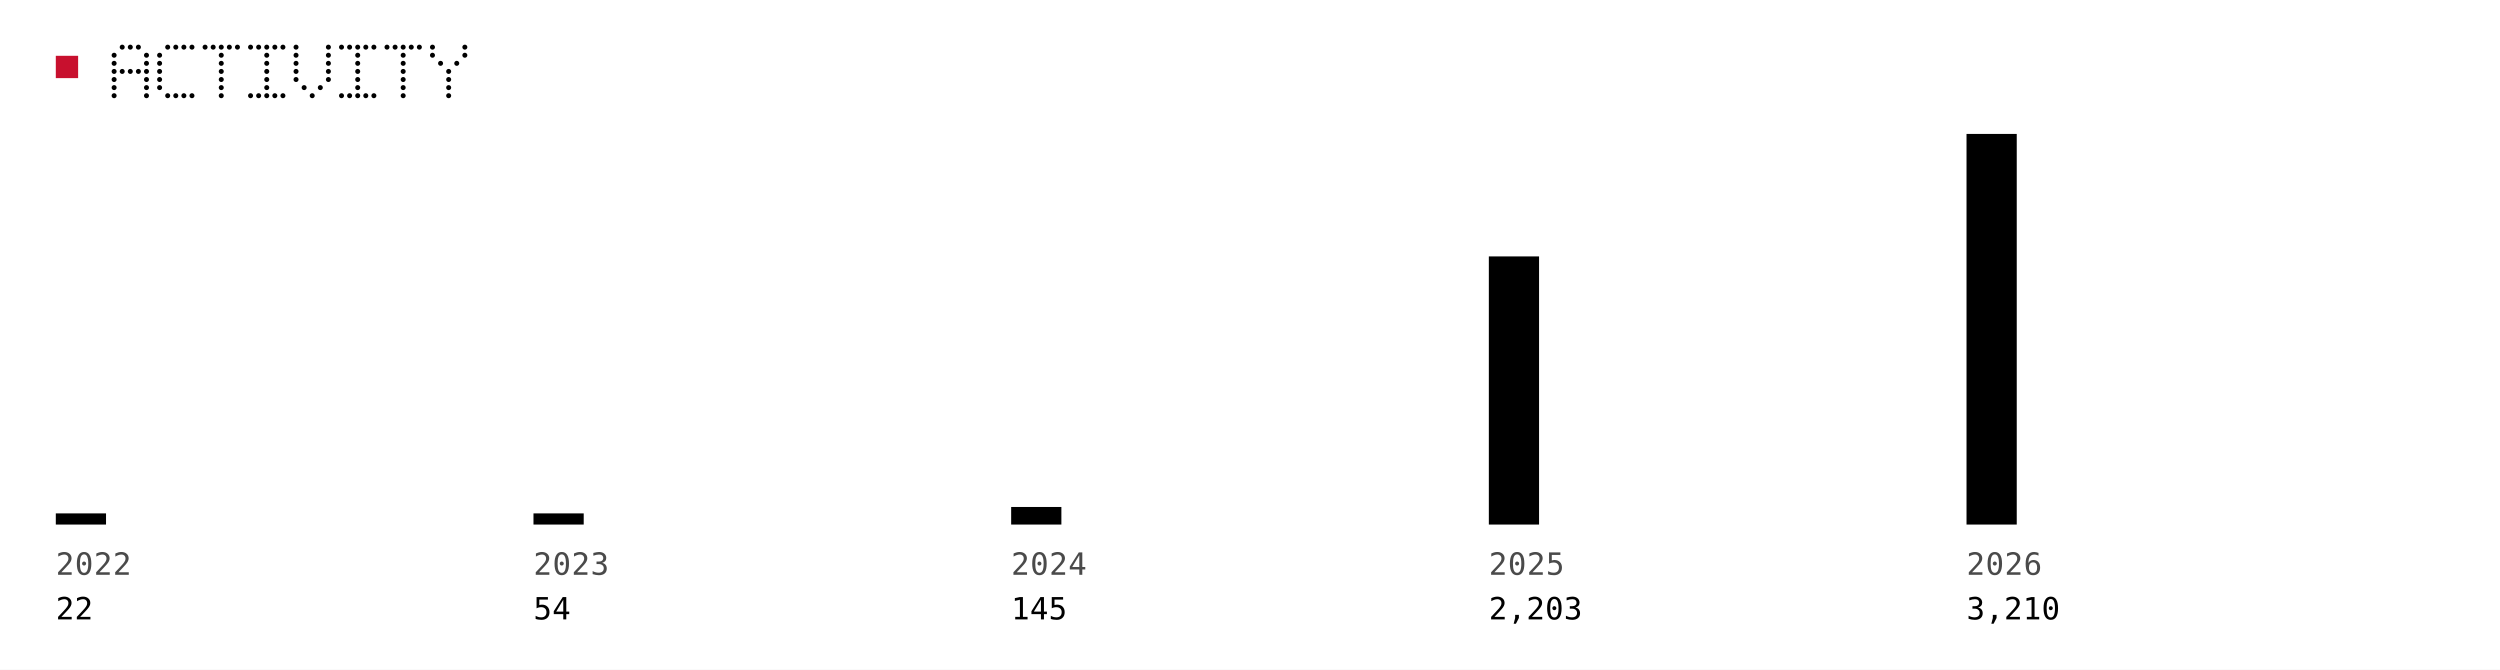
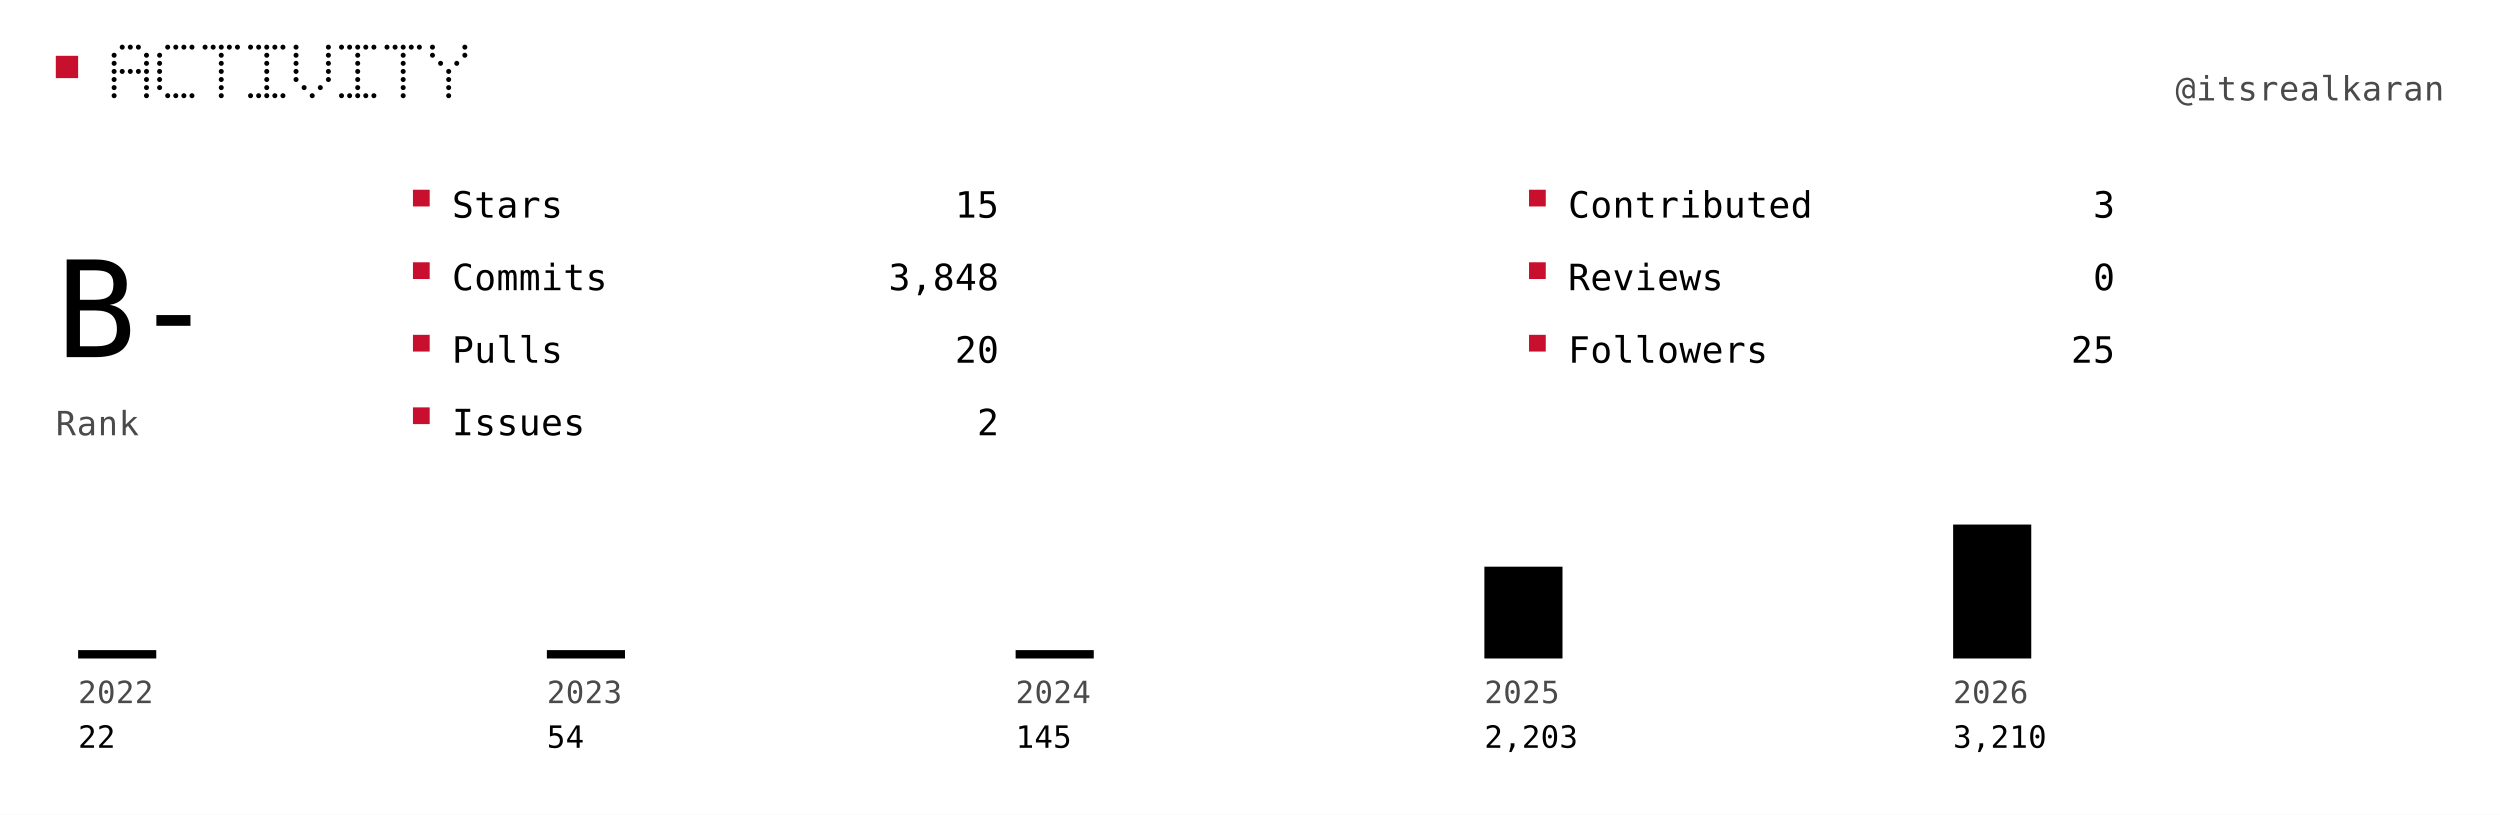
- <svg xmlns="http://www.w3.org/2000/svg" width="896" height="240" viewBox="0 0 896 240" role="img">
-   <rect width="896" height="240" fill="#FFFFFF" />
+ <svg xmlns="http://www.w3.org/2000/svg" width="896" height="292" viewBox="0 0 896 292" role="img">
+   <rect width="896" height="292" fill="#FFFFFF" />
  <rect x="20" y="20" width="8" height="8" fill="#C8102E" />
  <circle cx="43.8" cy="16.9" r="0.90" fill="#000000" />
  <circle cx="46.7" cy="16.9" r="0.90" fill="#000000" />
  <circle cx="49.6" cy="16.9" r="0.90" fill="#000000" />
  <circle cx="40.9" cy="19.8" r="0.90" fill="#000000" />
  <circle cx="52.5" cy="19.8" r="0.90" fill="#000000" />
  <circle cx="40.9" cy="22.7" r="0.90" fill="#000000" />
  <circle cx="52.5" cy="22.7" r="0.90" fill="#000000" />
  <circle cx="40.9" cy="25.6" r="0.90" fill="#000000" />
  <circle cx="43.8" cy="25.6" r="0.90" fill="#000000" />
  <circle cx="46.7" cy="25.6" r="0.90" fill="#000000" />
  <circle cx="49.6" cy="25.6" r="0.90" fill="#000000" />
  <circle cx="52.5" cy="25.6" r="0.90" fill="#000000" />
  <circle cx="40.9" cy="28.5" r="0.90" fill="#000000" />
  <circle cx="52.5" cy="28.5" r="0.90" fill="#000000" />
  <circle cx="40.9" cy="31.4" r="0.90" fill="#000000" />
  <circle cx="52.5" cy="31.4" r="0.90" fill="#000000" />
  <circle cx="40.9" cy="34.3" r="0.90" fill="#000000" />
  <circle cx="52.5" cy="34.3" r="0.90" fill="#000000" />
  <circle cx="60.1" cy="16.9" r="0.90" fill="#000000" />
  <circle cx="63.0" cy="16.9" r="0.90" fill="#000000" />
  <circle cx="65.9" cy="16.9" r="0.90" fill="#000000" />
  <circle cx="68.8" cy="16.9" r="0.90" fill="#000000" />
  <circle cx="57.2" cy="19.8" r="0.90" fill="#000000" />
  <circle cx="57.2" cy="22.7" r="0.90" fill="#000000" />
  <circle cx="57.2" cy="25.6" r="0.90" fill="#000000" />
  <circle cx="57.2" cy="28.5" r="0.90" fill="#000000" />
  <circle cx="57.2" cy="31.4" r="0.90" fill="#000000" />
  <circle cx="60.1" cy="34.3" r="0.90" fill="#000000" />
  <circle cx="63.0" cy="34.3" r="0.90" fill="#000000" />
  <circle cx="65.9" cy="34.3" r="0.90" fill="#000000" />
  <circle cx="68.8" cy="34.3" r="0.90" fill="#000000" />
  <circle cx="73.5" cy="16.9" r="0.90" fill="#000000" />
  <circle cx="76.4" cy="16.9" r="0.90" fill="#000000" />
  <circle cx="79.3" cy="16.9" r="0.90" fill="#000000" />
  <circle cx="82.2" cy="16.9" r="0.90" fill="#000000" />
  <circle cx="85.1" cy="16.9" r="0.90" fill="#000000" />
  <circle cx="79.3" cy="19.8" r="0.90" fill="#000000" />
  <circle cx="79.3" cy="22.7" r="0.90" fill="#000000" />
  <circle cx="79.3" cy="25.6" r="0.90" fill="#000000" />
  <circle cx="79.3" cy="28.5" r="0.90" fill="#000000" />
  <circle cx="79.3" cy="31.4" r="0.90" fill="#000000" />
  <circle cx="79.3" cy="34.3" r="0.90" fill="#000000" />
  <circle cx="89.8" cy="16.9" r="0.90" fill="#000000" />
  <circle cx="92.7" cy="16.9" r="0.90" fill="#000000" />
  <circle cx="95.6" cy="16.9" r="0.90" fill="#000000" />
  <circle cx="98.5" cy="16.9" r="0.90" fill="#000000" />
  <circle cx="101.4" cy="16.9" r="0.90" fill="#000000" />
  <circle cx="95.6" cy="19.8" r="0.90" fill="#000000" />
  <circle cx="95.6" cy="22.7" r="0.90" fill="#000000" />
  <circle cx="95.6" cy="25.6" r="0.90" fill="#000000" />
  <circle cx="95.6" cy="28.5" r="0.90" fill="#000000" />
  <circle cx="95.6" cy="31.4" r="0.90" fill="#000000" />
  <circle cx="89.8" cy="34.3" r="0.90" fill="#000000" />
  <circle cx="92.7" cy="34.3" r="0.90" fill="#000000" />
  <circle cx="95.6" cy="34.3" r="0.90" fill="#000000" />
  <circle cx="98.5" cy="34.3" r="0.90" fill="#000000" />
  <circle cx="101.4" cy="34.3" r="0.90" fill="#000000" />
  <circle cx="106.1" cy="16.9" r="0.90" fill="#000000" />
  <circle cx="117.7" cy="16.9" r="0.90" fill="#000000" />
  <circle cx="106.1" cy="19.8" r="0.90" fill="#000000" />
  <circle cx="117.7" cy="19.8" r="0.90" fill="#000000" />
  <circle cx="106.1" cy="22.7" r="0.90" fill="#000000" />
  <circle cx="117.7" cy="22.7" r="0.90" fill="#000000" />
  <circle cx="106.1" cy="25.6" r="0.90" fill="#000000" />
  <circle cx="117.7" cy="25.6" r="0.90" fill="#000000" />
  <circle cx="106.1" cy="28.5" r="0.90" fill="#000000" />
  <circle cx="117.7" cy="28.5" r="0.90" fill="#000000" />
  <circle cx="109.0" cy="31.4" r="0.90" fill="#000000" />
  <circle cx="114.8" cy="31.4" r="0.90" fill="#000000" />
  <circle cx="111.9" cy="34.3" r="0.90" fill="#000000" />
  <circle cx="122.4" cy="16.9" r="0.90" fill="#000000" />
  <circle cx="125.3" cy="16.9" r="0.90" fill="#000000" />
  <circle cx="128.2" cy="16.9" r="0.90" fill="#000000" />
  <circle cx="131.1" cy="16.9" r="0.90" fill="#000000" />
  <circle cx="134.0" cy="16.9" r="0.90" fill="#000000" />
  <circle cx="128.2" cy="19.8" r="0.90" fill="#000000" />
  <circle cx="128.2" cy="22.7" r="0.90" fill="#000000" />
  <circle cx="128.2" cy="25.6" r="0.90" fill="#000000" />
  <circle cx="128.2" cy="28.5" r="0.90" fill="#000000" />
  <circle cx="128.2" cy="31.4" r="0.90" fill="#000000" />
  <circle cx="122.4" cy="34.3" r="0.90" fill="#000000" />
  <circle cx="125.3" cy="34.3" r="0.90" fill="#000000" />
  <circle cx="128.2" cy="34.3" r="0.90" fill="#000000" />
  <circle cx="131.1" cy="34.3" r="0.90" fill="#000000" />
  <circle cx="134.0" cy="34.3" r="0.90" fill="#000000" />
  <circle cx="138.7" cy="16.9" r="0.90" fill="#000000" />
  <circle cx="141.6" cy="16.9" r="0.90" fill="#000000" />
  <circle cx="144.5" cy="16.9" r="0.90" fill="#000000" />
  <circle cx="147.4" cy="16.9" r="0.90" fill="#000000" />
  <circle cx="150.3" cy="16.9" r="0.90" fill="#000000" />
  <circle cx="144.5" cy="19.8" r="0.90" fill="#000000" />
  <circle cx="144.5" cy="22.7" r="0.90" fill="#000000" />
  <circle cx="144.5" cy="25.6" r="0.90" fill="#000000" />
  <circle cx="144.5" cy="28.5" r="0.90" fill="#000000" />
  <circle cx="144.5" cy="31.4" r="0.90" fill="#000000" />
  <circle cx="144.5" cy="34.3" r="0.90" fill="#000000" />
  <circle cx="155.0" cy="16.9" r="0.90" fill="#000000" />
  <circle cx="166.6" cy="16.9" r="0.90" fill="#000000" />
  <circle cx="155.0" cy="19.8" r="0.90" fill="#000000" />
  <circle cx="166.6" cy="19.8" r="0.90" fill="#000000" />
  <circle cx="157.9" cy="22.7" r="0.90" fill="#000000" />
  <circle cx="163.7" cy="22.7" r="0.90" fill="#000000" />
  <circle cx="160.8" cy="25.6" r="0.90" fill="#000000" />
  <circle cx="160.8" cy="28.5" r="0.90" fill="#000000" />
  <circle cx="160.8" cy="31.4" r="0.90" fill="#000000" />
  <circle cx="160.8" cy="34.3" r="0.90" fill="#000000" />
-   <rect x="20.0" y="184.0" width="18" height="4.0" fill="#000000" />
-   <text x="20.0" y="206" fill="#4A4A4A" font-family="ui-monospace, Geist Mono, monospace" font-size="11" letter-spacing="0.2" dominant-baseline="auto">2022</text>
-   <text x="20.0" y="222" fill="#000000" font-family="ui-monospace, Geist Mono, monospace" font-size="11" letter-spacing="0.1" dominant-baseline="auto">22</text>
-   <rect x="191.2" y="184.0" width="18" height="4.0" fill="#000000" />
-   <text x="191.2" y="206" fill="#4A4A4A" font-family="ui-monospace, Geist Mono, monospace" font-size="11" letter-spacing="0.2" dominant-baseline="auto">2023</text>
-   <text x="191.2" y="222" fill="#000000" font-family="ui-monospace, Geist Mono, monospace" font-size="11" letter-spacing="0.1" dominant-baseline="auto">54</text>
-   <rect x="362.4" y="181.7" width="18" height="6.3" fill="#000000" />
-   <text x="362.4" y="206" fill="#4A4A4A" font-family="ui-monospace, Geist Mono, monospace" font-size="11" letter-spacing="0.2" dominant-baseline="auto">2024</text>
-   <text x="362.4" y="222" fill="#000000" font-family="ui-monospace, Geist Mono, monospace" font-size="11" letter-spacing="0.1" dominant-baseline="auto">145</text>
-   <rect x="533.6" y="91.9" width="18" height="96.1" fill="#000000" />
-   <text x="533.6" y="206" fill="#4A4A4A" font-family="ui-monospace, Geist Mono, monospace" font-size="11" letter-spacing="0.2" dominant-baseline="auto">2025</text>
-   <text x="533.6" y="222" fill="#000000" font-family="ui-monospace, Geist Mono, monospace" font-size="11" letter-spacing="0.1" dominant-baseline="auto">2,203</text>
-   <rect x="704.8" y="48.0" width="18" height="140.0" fill="#000000" />
-   <text x="704.8" y="206" fill="#4A4A4A" font-family="ui-monospace, Geist Mono, monospace" font-size="11" letter-spacing="0.2" dominant-baseline="auto">2026</text>
-   <text x="704.8" y="222" fill="#000000" font-family="ui-monospace, Geist Mono, monospace" font-size="11" letter-spacing="0.1" dominant-baseline="auto">3,210</text>
+   <text x="876" y="36" fill="#4A4A4A" text-anchor="end" font-family="ui-monospace, Geist Mono, monospace" font-size="12" letter-spacing="0.2" dominant-baseline="auto">@itsrealkaran</text>
+   <text x="20" y="128" fill="#000000" text-anchor="start" font-family="ui-monospace, Geist Mono, monospace" font-size="48" letter-spacing="-1.2" dominant-baseline="auto">B-</text>
+   <text x="20" y="156" fill="#4A4A4A" text-anchor="start" font-family="ui-monospace, Geist Mono, monospace" font-size="12" letter-spacing="0.3" dominant-baseline="auto">Rank</text>
+   <rect x="148" y="68" width="6" height="6" fill="#C8102E" />
+   <text x="162" y="78" fill="#000000" text-anchor="start" font-family="ui-monospace, Geist Mono, monospace" font-size="13" letter-spacing="0.15" dominant-baseline="auto">Stars</text>
+   <text x="358" y="78" fill="#000000" text-anchor="end" font-family="ui-monospace, Geist Mono, monospace" font-size="13" letter-spacing="0.1" dominant-baseline="auto">15</text>
+   <rect x="148" y="94" width="6" height="6" fill="#C8102E" />
+   <text x="162" y="104" fill="#000000" text-anchor="start" font-family="ui-monospace, Geist Mono, monospace" font-size="13" letter-spacing="0.15" dominant-baseline="auto">Commits</text>
+   <text x="358" y="104" fill="#000000" text-anchor="end" font-family="ui-monospace, Geist Mono, monospace" font-size="13" letter-spacing="0.1" dominant-baseline="auto">3,848</text>
+   <rect x="148" y="120" width="6" height="6" fill="#C8102E" />
+   <text x="162" y="130" fill="#000000" text-anchor="start" font-family="ui-monospace, Geist Mono, monospace" font-size="13" letter-spacing="0.15" dominant-baseline="auto">Pulls</text>
+   <text x="358" y="130" fill="#000000" text-anchor="end" font-family="ui-monospace, Geist Mono, monospace" font-size="13" letter-spacing="0.1" dominant-baseline="auto">20</text>
+   <rect x="148" y="146" width="6" height="6" fill="#C8102E" />
+   <text x="162" y="156" fill="#000000" text-anchor="start" font-family="ui-monospace, Geist Mono, monospace" font-size="13" letter-spacing="0.15" dominant-baseline="auto">Issues</text>
+   <text x="358" y="156" fill="#000000" text-anchor="end" font-family="ui-monospace, Geist Mono, monospace" font-size="13" letter-spacing="0.1" dominant-baseline="auto">2</text>
+   <rect x="548" y="68" width="6" height="6" fill="#C8102E" />
+   <text x="562" y="78" fill="#000000" text-anchor="start" font-family="ui-monospace, Geist Mono, monospace" font-size="13" letter-spacing="0.15" dominant-baseline="auto">Contributed</text>
+   <text x="758" y="78" fill="#000000" text-anchor="end" font-family="ui-monospace, Geist Mono, monospace" font-size="13" letter-spacing="0.1" dominant-baseline="auto">3</text>
+   <rect x="548" y="94" width="6" height="6" fill="#C8102E" />
+   <text x="562" y="104" fill="#000000" text-anchor="start" font-family="ui-monospace, Geist Mono, monospace" font-size="13" letter-spacing="0.15" dominant-baseline="auto">Reviews</text>
+   <text x="758" y="104" fill="#000000" text-anchor="end" font-family="ui-monospace, Geist Mono, monospace" font-size="13" letter-spacing="0.1" dominant-baseline="auto">0</text>
+   <rect x="548" y="120" width="6" height="6" fill="#C8102E" />
+   <text x="562" y="130" fill="#000000" text-anchor="start" font-family="ui-monospace, Geist Mono, monospace" font-size="13" letter-spacing="0.15" dominant-baseline="auto">Followers</text>
+   <text x="758" y="130" fill="#000000" text-anchor="end" font-family="ui-monospace, Geist Mono, monospace" font-size="13" letter-spacing="0.1" dominant-baseline="auto">25</text>
+   <rect x="28.0" y="233.0" width="28" height="3.0" fill="#000000" />
+   <text x="28.0" y="252" fill="#4A4A4A" text-anchor="start" font-family="ui-monospace, Geist Mono, monospace" font-size="11" letter-spacing="0.15" dominant-baseline="auto">2022</text>
+   <text x="28.0" y="268" fill="#000000" text-anchor="start" font-family="ui-monospace, Geist Mono, monospace" font-size="11" letter-spacing="0.1" dominant-baseline="auto">22</text>
+   <rect x="196.0" y="233.0" width="28" height="3.0" fill="#000000" />
+   <text x="196.0" y="252" fill="#4A4A4A" text-anchor="start" font-family="ui-monospace, Geist Mono, monospace" font-size="11" letter-spacing="0.15" dominant-baseline="auto">2023</text>
+   <text x="196.0" y="268" fill="#000000" text-anchor="start" font-family="ui-monospace, Geist Mono, monospace" font-size="11" letter-spacing="0.1" dominant-baseline="auto">54</text>
+   <rect x="364.0" y="233.0" width="28" height="3.0" fill="#000000" />
+   <text x="364.0" y="252" fill="#4A4A4A" text-anchor="start" font-family="ui-monospace, Geist Mono, monospace" font-size="11" letter-spacing="0.15" dominant-baseline="auto">2024</text>
+   <text x="364.0" y="268" fill="#000000" text-anchor="start" font-family="ui-monospace, Geist Mono, monospace" font-size="11" letter-spacing="0.1" dominant-baseline="auto">145</text>
+   <rect x="532.0" y="203.1" width="28" height="32.9" fill="#000000" />
+   <text x="532.0" y="252" fill="#4A4A4A" text-anchor="start" font-family="ui-monospace, Geist Mono, monospace" font-size="11" letter-spacing="0.15" dominant-baseline="auto">2025</text>
+   <text x="532.0" y="268" fill="#000000" text-anchor="start" font-family="ui-monospace, Geist Mono, monospace" font-size="11" letter-spacing="0.1" dominant-baseline="auto">2,203</text>
+   <rect x="700.0" y="188.0" width="28" height="48.0" fill="#000000" />
+   <text x="700.0" y="252" fill="#4A4A4A" text-anchor="start" font-family="ui-monospace, Geist Mono, monospace" font-size="11" letter-spacing="0.15" dominant-baseline="auto">2026</text>
+   <text x="700.0" y="268" fill="#000000" text-anchor="start" font-family="ui-monospace, Geist Mono, monospace" font-size="11" letter-spacing="0.1" dominant-baseline="auto">3,210</text>
</svg>
